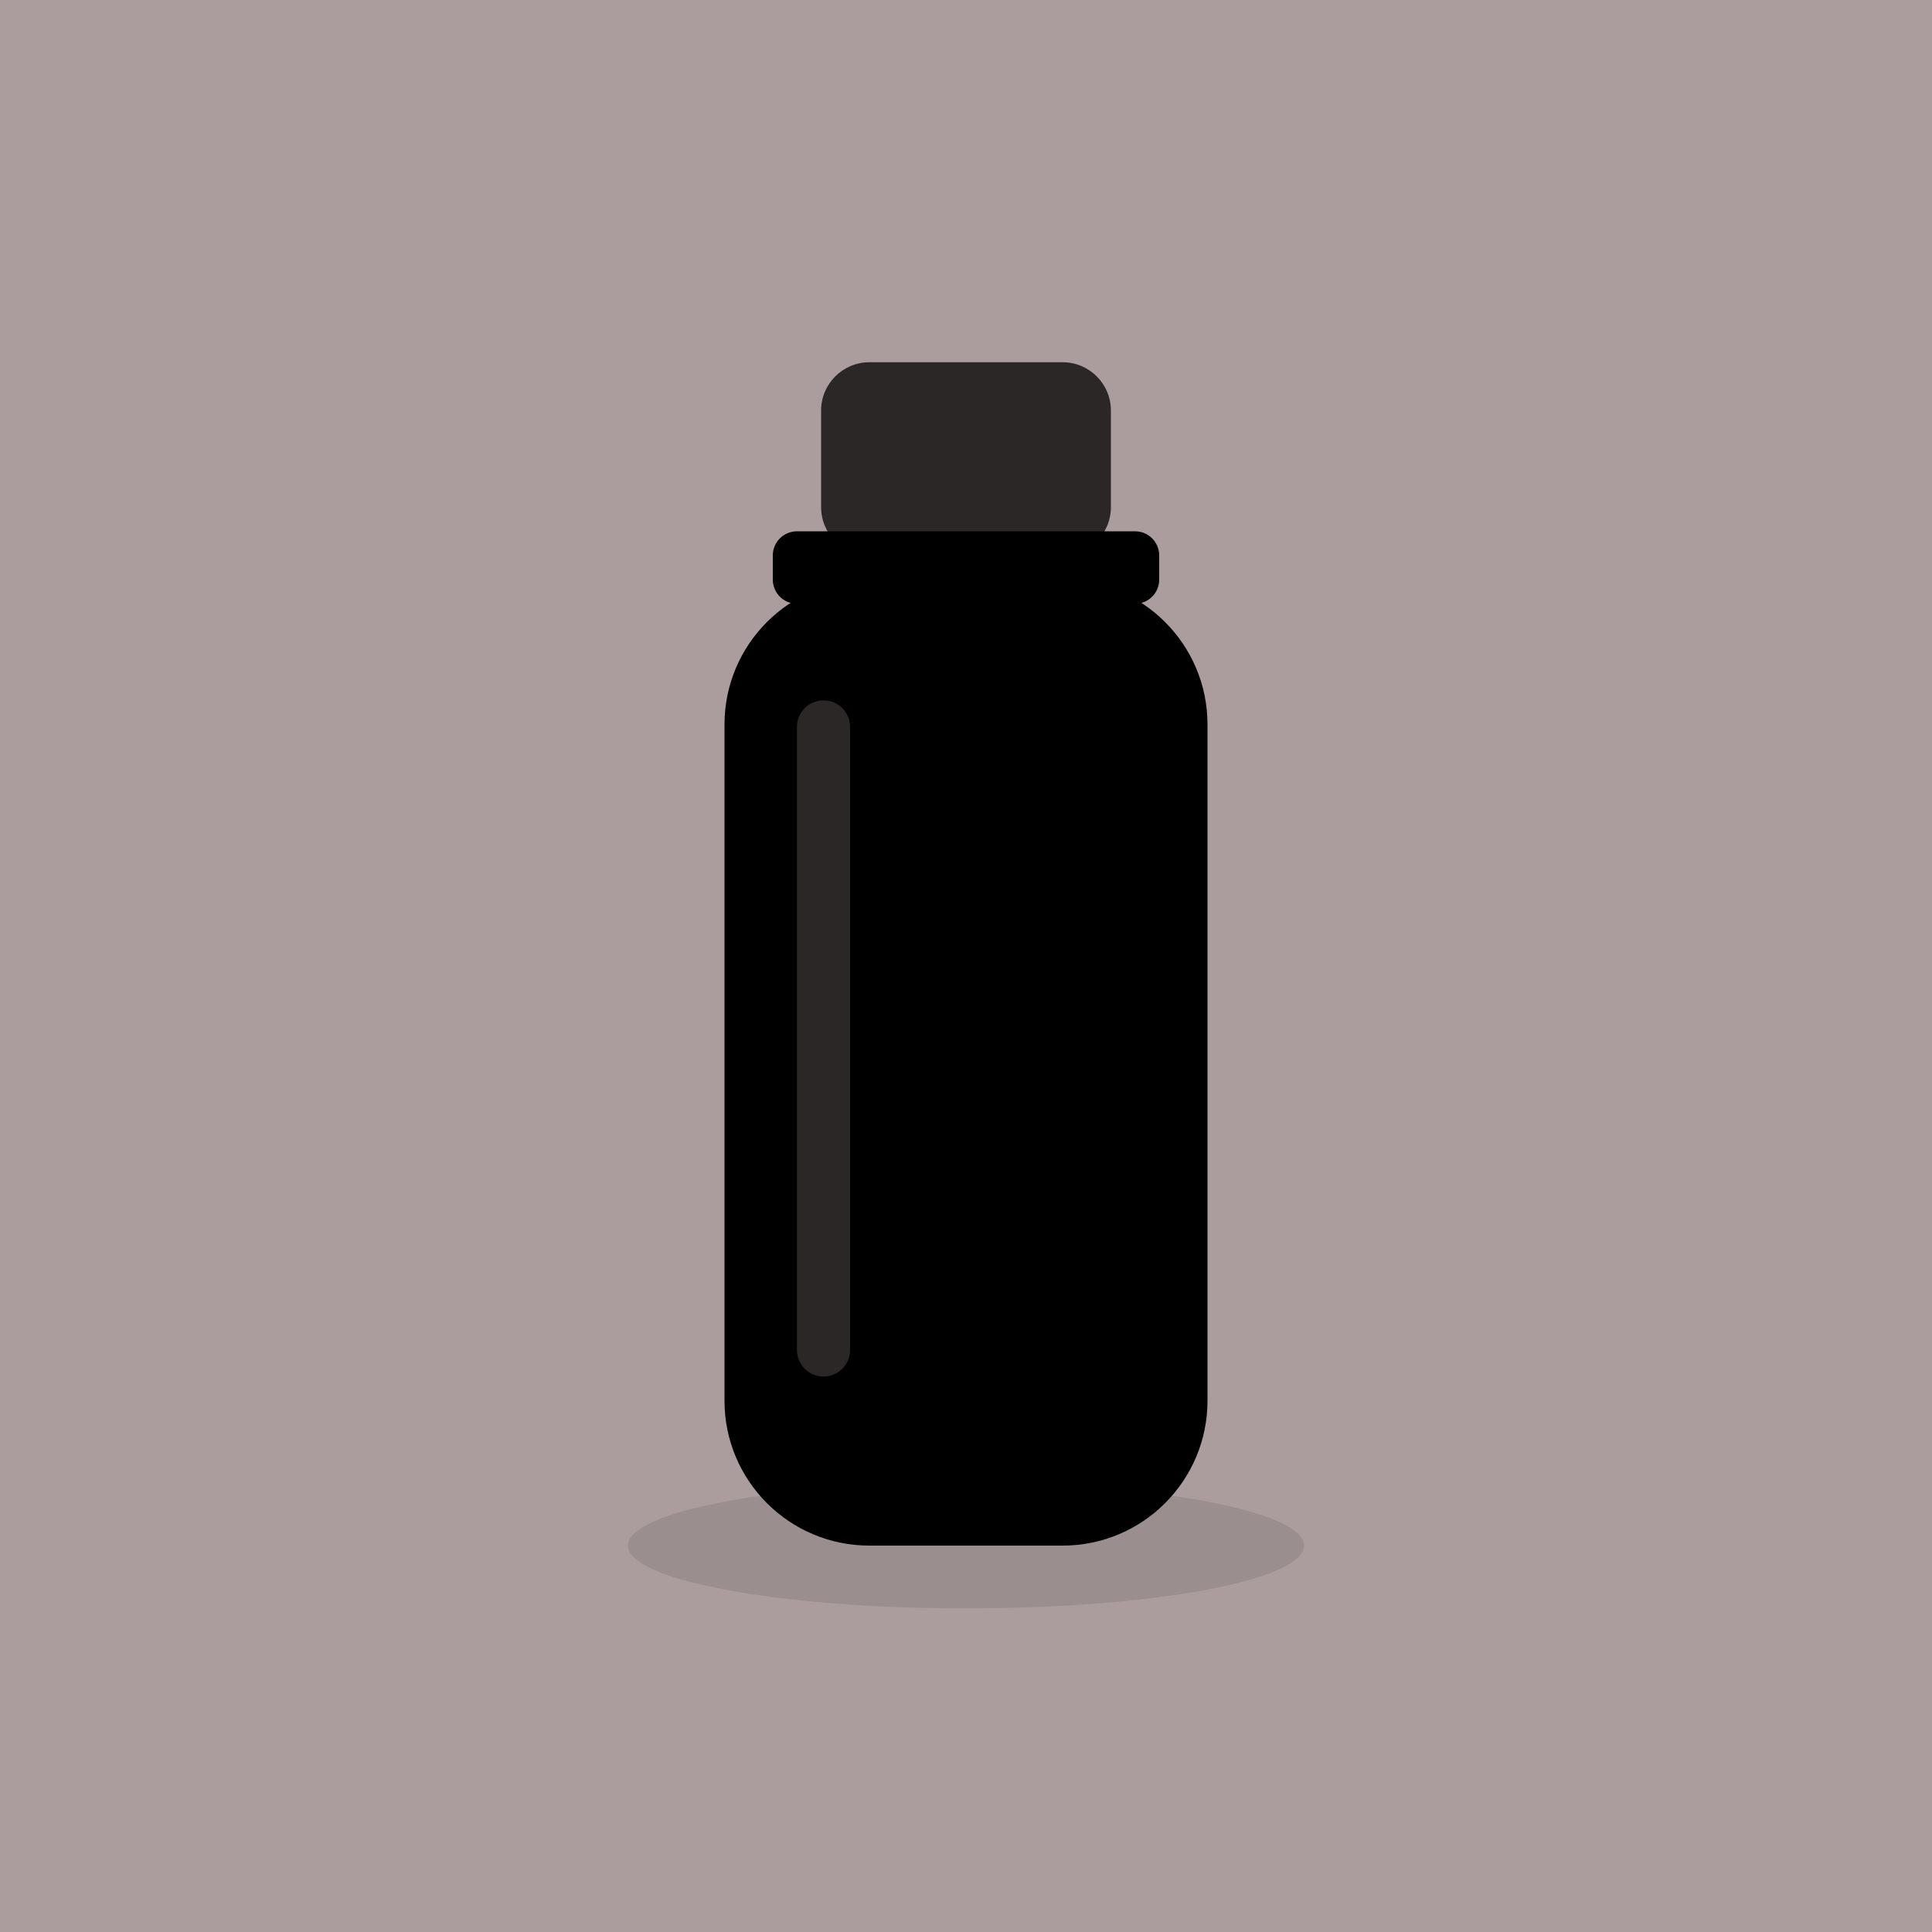
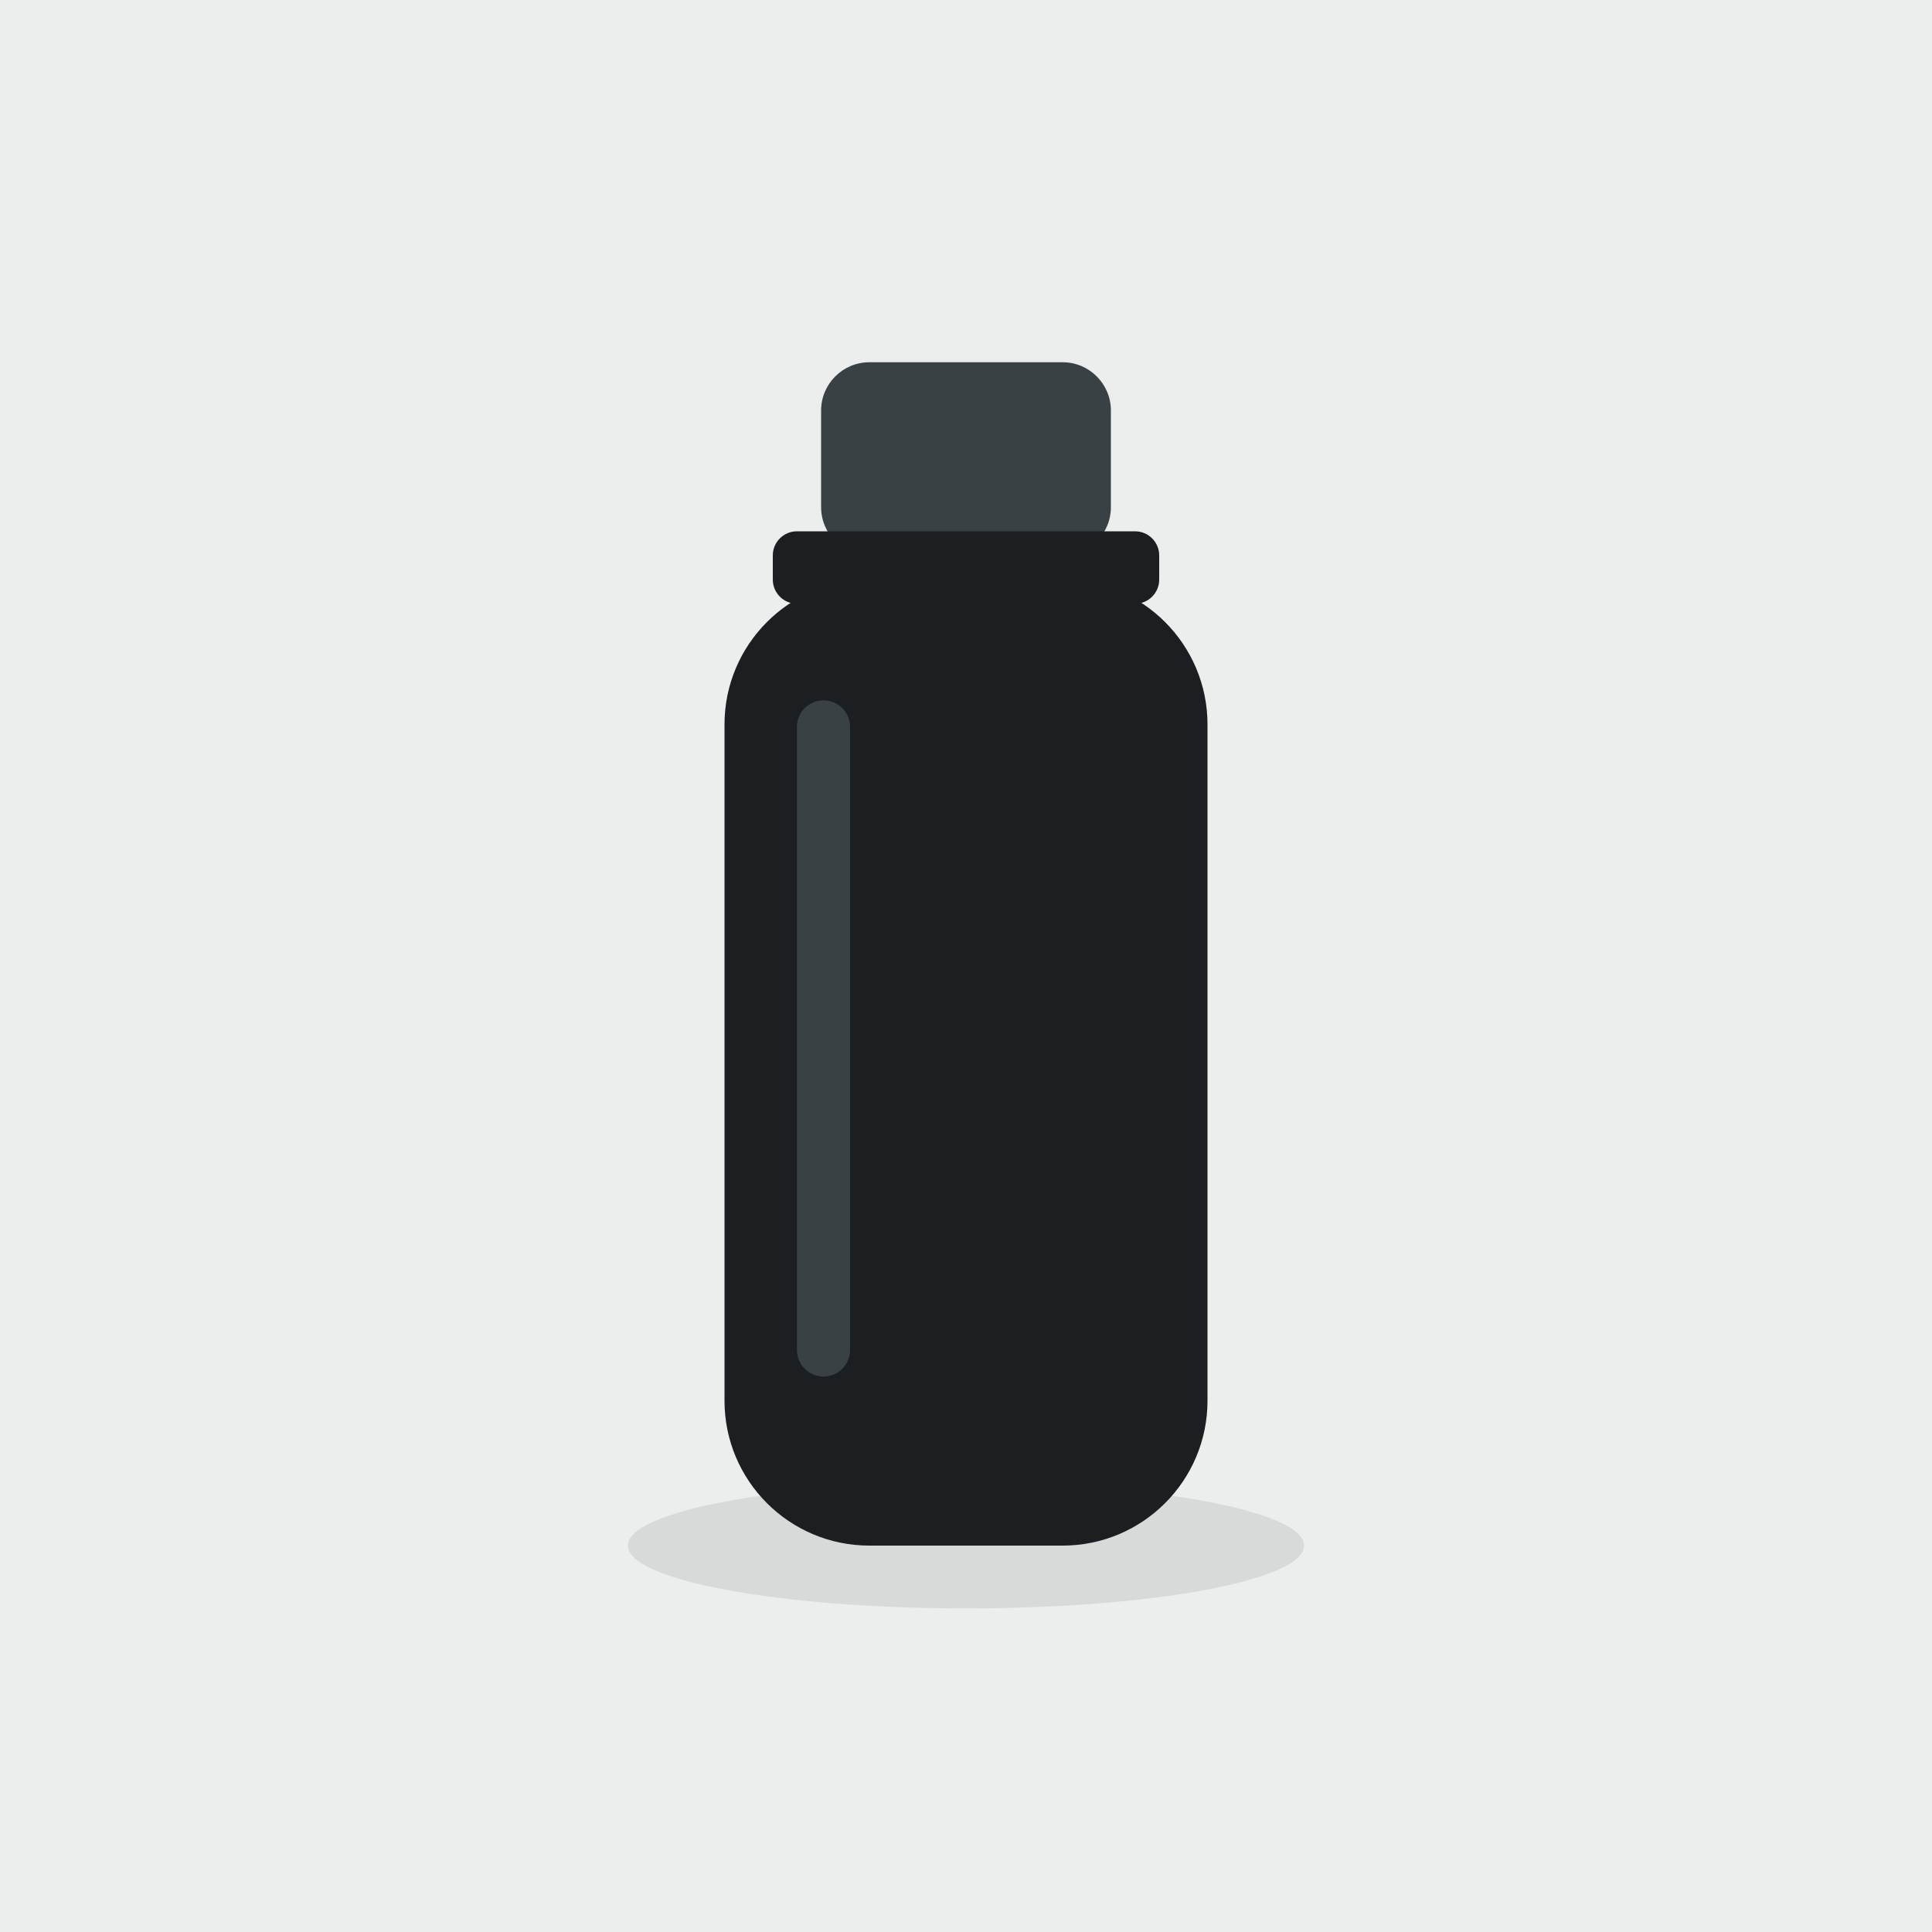
<svg xmlns="http://www.w3.org/2000/svg" viewBox="0 0 800 800" width="800" height="800">
-   <rect width="800" height="800" fill="#AB9D9D" />
-   <ellipse cx="400" cy="640" rx="140" ry="26" fill="#000000" opacity="0.10" />
-   <rect x="340" y="150" width="120" height="80" rx="20" fill="#2B2727" />
-   <rect x="320" y="220" width="160" height="30" rx="10" fill="#000000" />
-   <rect x="300" y="240" width="200" height="400" rx="60" fill="#000000" />
-   <rect x="330" y="290" width="22" height="280" rx="11" fill="#2B2727" />
+   <rect width="800" height="800" fill="#ECEEEE" />
+   <ellipse cx="400" cy="640" rx="140" ry="26" fill="#1B1F22" opacity="0.10" />
+   <rect x="340" y="150" width="120" height="80" rx="20" fill="#3A4145" />
+   <rect x="320" y="220" width="160" height="30" rx="10" fill="#1B1F22" />
+   <rect x="300" y="240" width="200" height="400" rx="60" fill="#1B1F22" />
+   <rect x="330" y="290" width="22" height="280" rx="11" fill="#3A4145" />
</svg>
